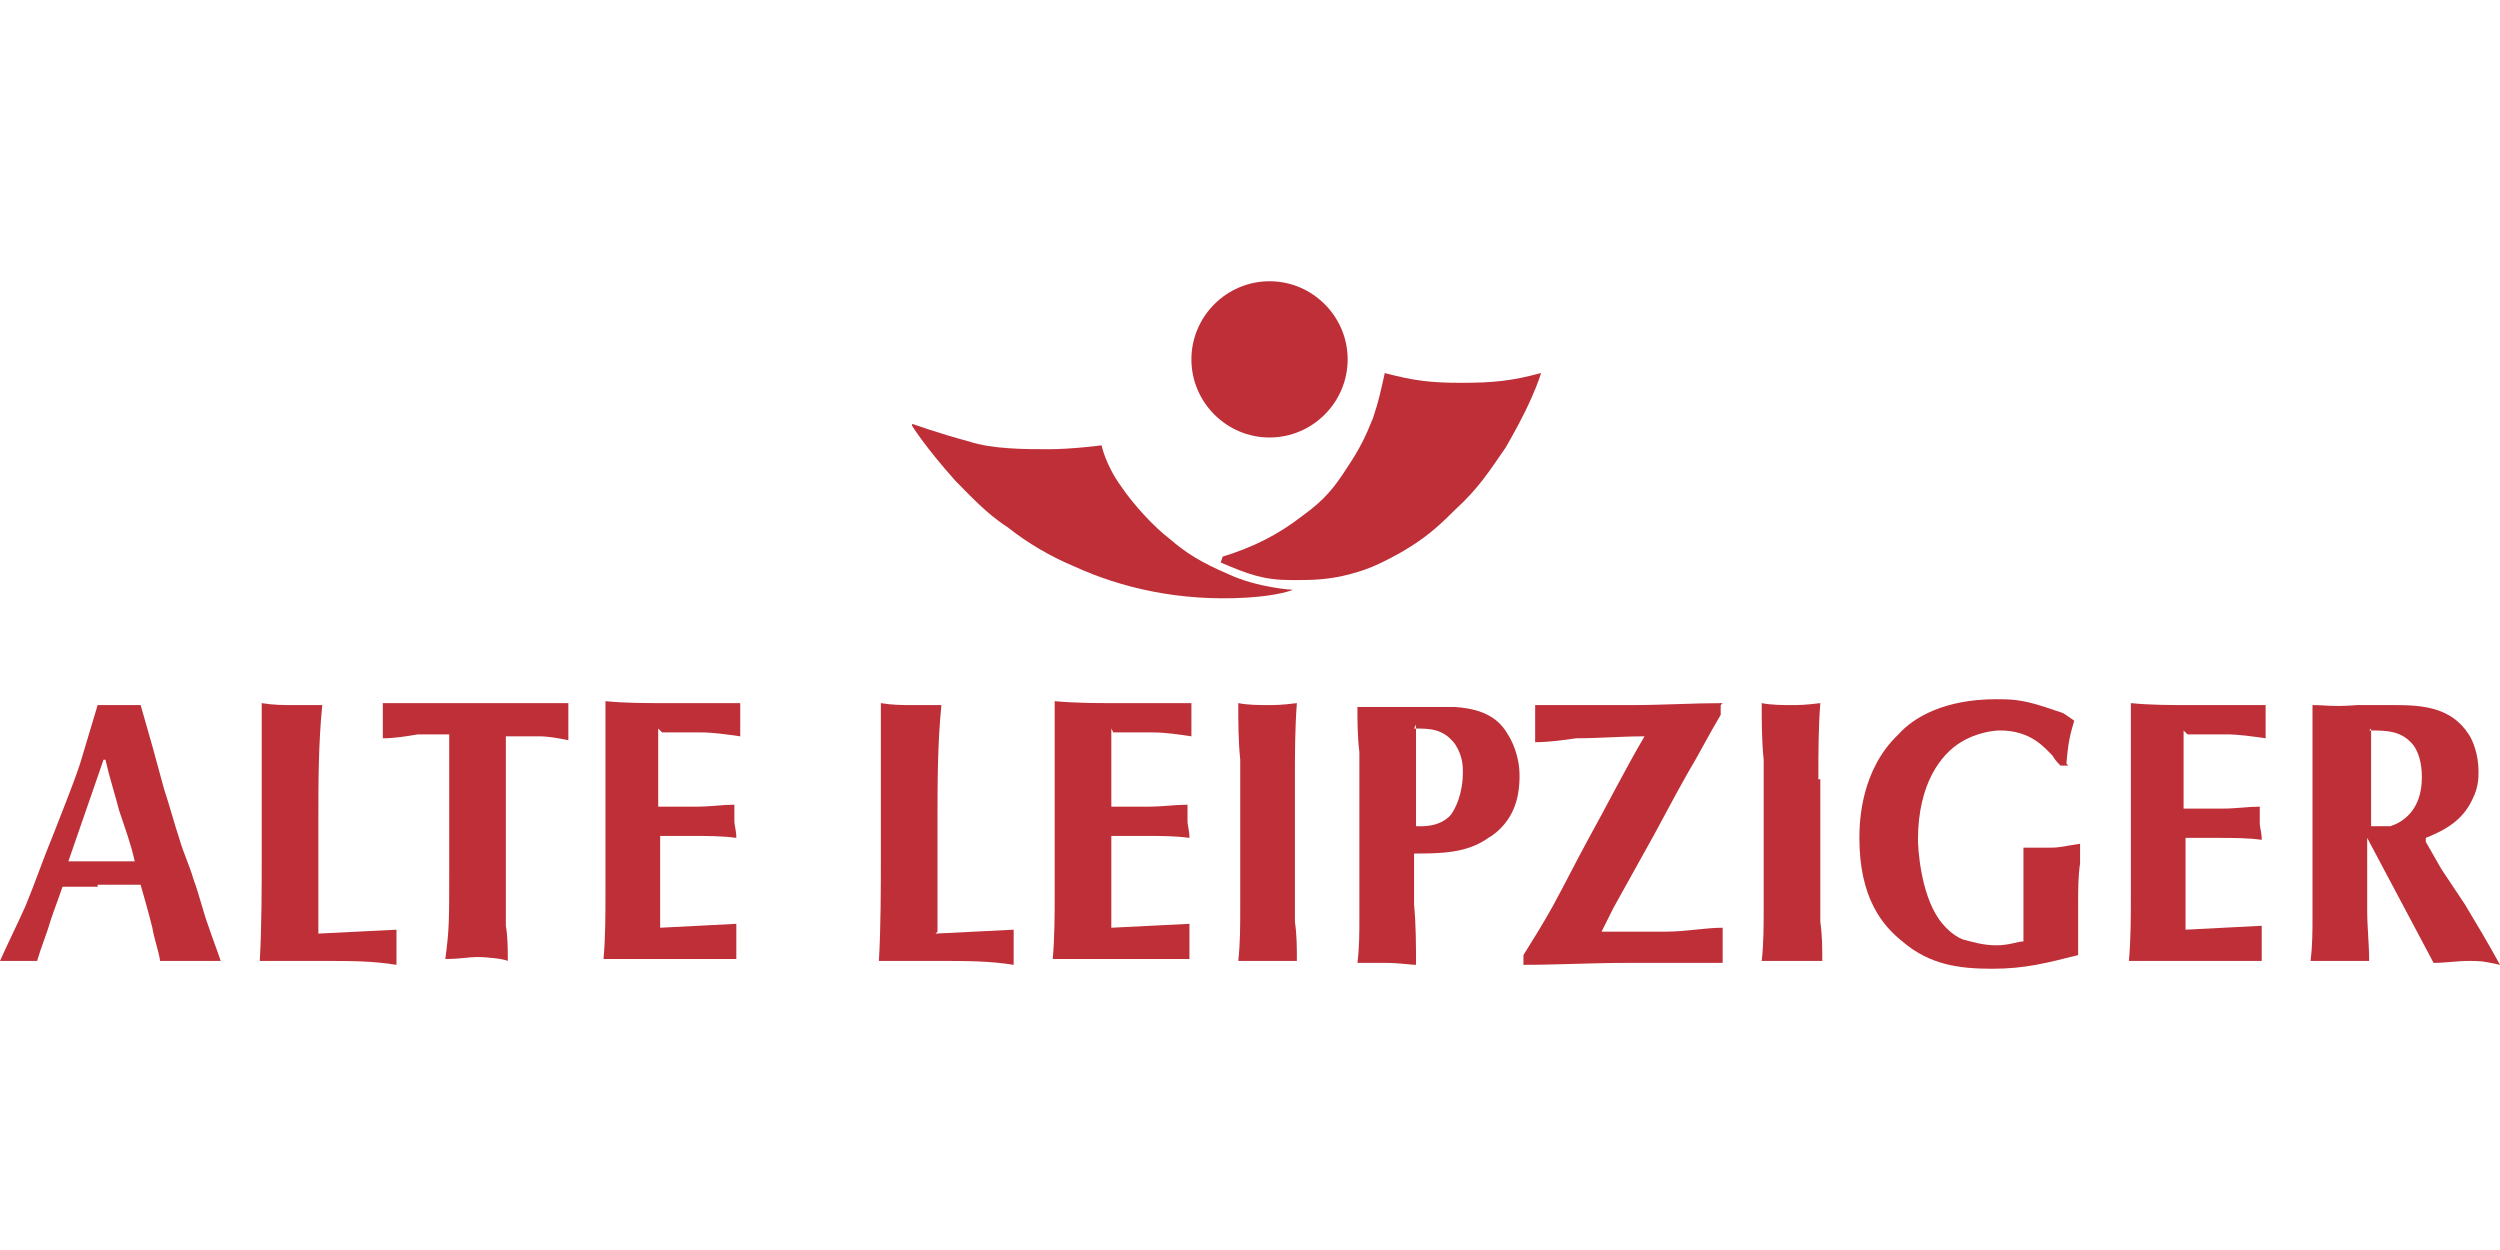
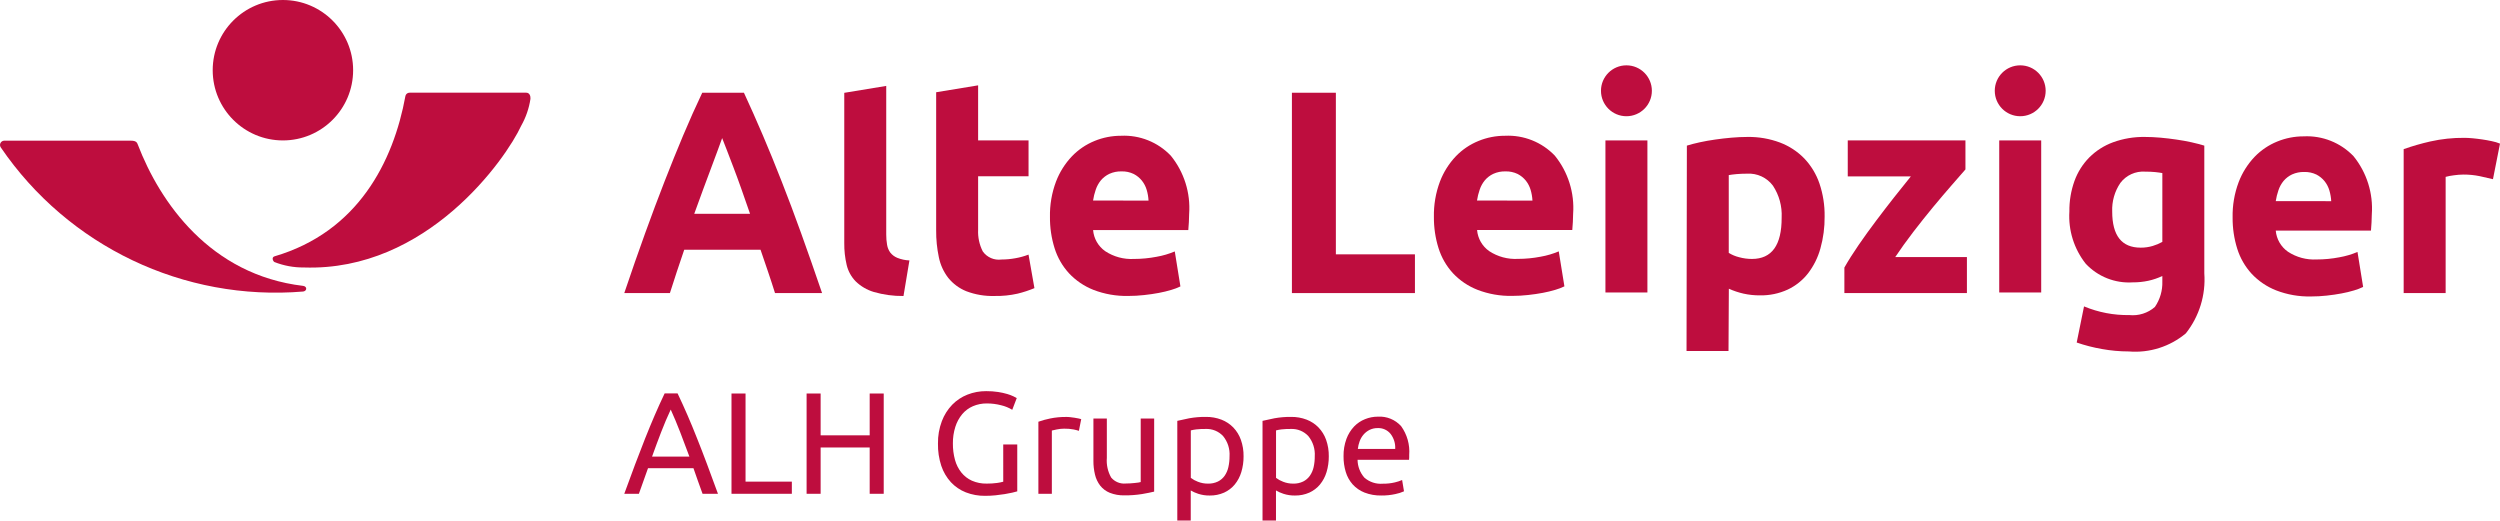
- <svg xmlns="http://www.w3.org/2000/svg" version="1.1" viewBox="0 0 128 64">
-   <defs>
-     <style>
-       .cls-1, .cls-2 {
-         fill: #be2f37;
-       }
- 
-       .cls-2 {
-         fill-rule: evenodd;
-       }
-     </style>
-   </defs>
-   <g>
-     <g id="svg2646">
-       <g id="g2488">
-         <g id="g2494">
-           <g id="g2500">
-             <g id="g2506">
-               <path id="path2508" class="cls-1" d="M46.7,21.8s.6,1,2.2,2.8c.7.7,1.6,1.7,2.7,2.4,1,.8,2.2,1.5,3.4,2,2.4,1.1,5.4,1.8,8.8,1.6,1.7-.1,2.4-.4,2.4-.4,0,0-1.8-.1-3.3-.8-1.4-.6-2.2-1.1-3-1.8-.8-.6-1.9-1.8-2.5-2.7-.8-1.1-1-2.1-1-2.1,0,0-1.5.2-2.7.2-1.2,0-2.9,0-4.1-.4-1.5-.4-2.9-.9-2.9-.9" />
-               <path id="path2510" class="cls-1" d="M61,18.4c0-2.2,1.8-4,4-4,2.2,0,4,1.8,4,4,0,2.2-1.8,4-4,4-2.2,0-4-1.8-4-4" />
-               <path id="path2512" class="cls-1" d="M62.6,28.5c1.6-.5,2.8-1.1,4.1-2.1,1.1-.8,1.6-1.4,2.3-2.5.6-.9.9-1.5,1.3-2.5.3-.9.4-1.4.6-2.3,1.5.4,2.4.5,3.9.5,1.7,0,2.6-.1,4.1-.5,0,0-.1.4-.5,1.3-.4.9-.9,1.8-1.3,2.5-.9,1.3-1.4,2.1-2.6,3.2-1,1-1.6,1.5-2.8,2.2-1.1.6-1.7.9-3,1.2-1,.2-1.6.2-2.6.2-1.4,0-2.2-.3-3.6-.9" />
-               <path id="path2514" class="cls-2" d="M5.4,38.9c.2.9.5,1.8.7,2.6.3.9.6,1.7.8,2.6h-3.4s1.8-5.2,1.8-5.2ZM5,45.3c.4,0,.9,0,1.3,0s.6,0,.9,0c.2.7.4,1.4.6,2.2.1.6.3,1.1.4,1.7.6,0,1.1,0,1.7,0s1,0,1.4,0c-.2-.6-.4-1.1-.6-1.7-.3-.8-.5-1.7-.8-2.5-.2-.7-.5-1.3-.7-2-.3-.9-.5-1.7-.8-2.6-.2-.7-.4-1.5-.6-2.2-.2-.7-.4-1.4-.6-2.1-.3,0-.7,0-1,0s-.8,0-1.2,0c-.3,1-.6,2-.9,3-.4,1.2-.9,2.4-1.4,3.7-.5,1.2-.9,2.4-1.4,3.6-.4.9-.9,1.9-1.3,2.8,1.1,0,1.2,0,1.9,0,.2-.7.5-1.4.7-2.1.2-.6.4-1.1.6-1.7h1.8" />
-               <path id="path2516" class="cls-1" d="M16.3,47.7c0-1.9,0-3.7,0-5.6,0-2,0-4,.2-6-.5,0-1,0-1.5,0s-1,0-1.6-.1c0,.7,0,1.5,0,2.2v2c0,1.3,0,2.5,0,3.8s0,3.5-.1,5.2c1.1,0,2.2,0,3.4,0s2.4,0,3.6.2v-1.8s-4,.2-4,.2" />
-               <path id="path2518" class="cls-1" d="M23,39.3c0,1.7,0,3.5,0,5.2,0,2.7,0,3.1-.2,4.6.8,0,1.2-.1,1.6-.1.6,0,1.4.1,1.6.2,0-.6,0-1.2-.1-1.8,0-1.2,0-2.4,0-3.6,0-2,0-4.1,0-6.1.6,0,1.2,0,1.7,0,.5,0,1,.1,1.5.2,0-.4,0-.6,0-1s0-.6,0-.9c-1.4,0-2.9,0-4.3,0s-3.5,0-5.2,0c0,.8,0,1,0,1.8.6,0,1.2-.1,1.8-.2.5,0,1.1,0,1.6,0v1.6" />
-               <path id="path2520" class="cls-1" d="M33.9,37.5c.7,0,1.3,0,2,0,.6,0,1.3.1,2,.2,0-.3,0-.6,0-.8s0-.6,0-.9c-.5,0-1,0-1.5,0-.7,0-1.5,0-2.3,0-1.1,0-2.1,0-3.1-.1,0,.7,0,1.4,0,2.2,0,1.1,0,2.3,0,3.4s0,2.8,0,4.2c0,1.1,0,2.3-.1,3.4,1.1,0,2.2,0,3.2,0s2.4,0,3.6,0c0-.3,0-.6,0-.9s0-.6,0-.9l-3.9.2v-4.7c.6,0,1.2,0,1.7,0,.7,0,1.5,0,2.2.1,0-.4-.1-.6-.1-.9s0-.5,0-.8c-.6,0-1.2.1-1.9.1-.7,0-1.3,0-2,0v-4" />
-               <path id="path2522" class="cls-1" d="M48,47.7c0-1.9,0-3.7,0-5.6,0-2,0-4,.2-6-.5,0-1,0-1.5,0s-1,0-1.6-.1c0,.7,0,1.5,0,2.2v2c0,1.3,0,2.5,0,3.8s0,3.5-.1,5.2c1.1,0,2.2,0,3.3,0s2.4,0,3.6.2v-1.8s-4,.2-4,.2" />
-               <path id="path2524" class="cls-1" d="M57,37.5c.7,0,1.4,0,2,0,.7,0,1.3.1,2,.2,0-.3,0-.6,0-.8s0-.6,0-.9c-.5,0-1,0-1.5,0-.8,0-1.5,0-2.3,0-1.1,0-2.1,0-3.2-.1,0,.7,0,1.4,0,2.2,0,1.1,0,2.3,0,3.4s0,2.8,0,4.2c0,1.1,0,2.3-.1,3.4,1.1,0,2.2,0,3.3,0s2.4,0,3.7,0c0-.3,0-.6,0-.9s0-.6,0-.9l-4,.2v-4.7c.6,0,1.2,0,1.8,0,.7,0,1.5,0,2.2.1,0-.4-.1-.6-.1-.9s0-.5,0-.8c-.6,0-1.3.1-1.9.1-.7,0-1.4,0-2,0v-4" />
-               <path id="path2526" class="cls-1" d="M66.3,39.9c0-1.3,0-2.6.1-3.9-.8.1-1.1.1-1.5.1s-1,0-1.5-.1c0,1,0,1.9.1,2.9,0,.9,0,1.9,0,2.8v3c0,.6,0,1.2,0,1.8,0,.9,0,1.8-.1,2.7.5,0,1,0,1.5,0s1,0,1.5,0c0-.7,0-1.3-.1-2,0-1.6,0-3.3,0-4.9v-2.4" />
-               <path id="path2528" class="cls-2" d="M72.4,37.3c.8,0,1.5,0,2.1.8.4.6.4,1.2.4,1.4,0,1.2-.4,1.9-.6,2.2-.6.7-1.6.6-1.8.6,0-.8,0-1.6,0-2.5s0-1.8,0-2.7ZM69.5,36.1c0,.8,0,1.6.1,2.4,0,.9,0,1.8,0,2.7s0,2.3,0,3.5c0,.8,0,1.5,0,2.3,0,.8,0,1.5-.1,2.3.5,0,.9,0,1.4,0,.8,0,1.3.1,1.6.1,0-1,0-2-.1-3.1,0-.8,0-1.7,0-2.6,1.3,0,2.7,0,3.8-.8.2-.1.6-.4.9-.8.7-.9.7-2,.7-2.4,0-1-.4-1.8-.6-2.1-.4-.7-1.1-1.3-2.7-1.4-.3,0-.7,0-1,0h-4" />
-               <path id="path2530" class="cls-1" d="M88.2,36c-1.5,0-3.1.1-4.6.1s-3.3,0-5,0c0,.1,0,.6,0,1s0,.9,0,.9c.7,0,1.4-.1,2.1-.2,1.2,0,2.3-.1,3.5-.1-1,1.7-1.9,3.5-2.9,5.3-.6,1.1-1.2,2.3-1.8,3.4-.5.9-1,1.7-1.5,2.5v.5c1.7,0,3.5-.1,5.3-.1s3.3,0,4.9,0c0-.8,0-1,0-1.8-.9,0-1.9.2-2.9.2-1.1,0-2.2,0-3.3,0,.2-.4.4-.8.6-1.2.5-.9,1-1.8,1.5-2.7.8-1.4,1.5-2.8,2.3-4.2.6-1,1.1-2,1.7-3v-.5" />
-               <path id="path2532" class="cls-1" d="M93.1,39.9c0-1.3,0-2.6.1-3.9-.8.1-1.1.1-1.5.1s-1,0-1.5-.1c0,1,0,1.9.1,2.9,0,.9,0,1.9,0,2.8v3c0,.6,0,1.2,0,1.8,0,.9,0,1.8-.1,2.7.5,0,1,0,1.6,0s1,0,1.5,0c0-.7,0-1.3-.1-2,0-1.6,0-3.3,0-4.9v-2.4" />
-               <path id="path2534" class="cls-1" d="M105.8,39.1c.1-1.2.2-1.5.4-2.2-.3-.2-.4-.3-.6-.4-.3-.1-.6-.2-.9-.3-1.2-.4-1.8-.4-2.5-.4-2.6,0-4.2.9-5,1.8-1.9,1.8-2,4.4-2,5.3,0,3.1,1.2,4.5,2.2,5.3,1.4,1.2,2.9,1.4,4.6,1.4s2.8-.3,4.4-.7c0-.8,0-1.6,0-2.5s0-1.5.1-2.2v-1c-.7.1-1,.2-1.5.2s-.9,0-1.4,0c0,.8,0,1.5,0,2.3s0,1.7,0,2.5c-.3,0-.7.2-1.4.2s-1.3-.2-1.7-.3c-.5-.2-.9-.6-1.2-1-1-1.4-1.1-3.8-1.1-4.1,0-2.9,1.2-4.4,2.2-5,.8-.5,1.7-.6,2-.6,1.6,0,2.3.9,2.7,1.3.1.2.3.4.4.5h.4" />
-               <path id="path2536" class="cls-1" d="M112,37.6c.7,0,1.3,0,2,0,.6,0,1.3.1,2,.2,0-.3,0-.6,0-.8s0-.6,0-.9c-.5,0-1,0-1.5,0-.7,0-1.5,0-2.3,0-1.1,0-2.1,0-3.1-.1,0,.7,0,1.4,0,2.2,0,1.1,0,2.3,0,3.4s0,2.8,0,4.2c0,1.1,0,2.3-.1,3.4,1.1,0,2.2,0,3.2,0s2.4,0,3.6,0c0-.3,0-.6,0-.9s0-.6,0-.9l-3.9.2v-4.7c.6,0,1.2,0,1.7,0,.7,0,1.5,0,2.2.1,0-.4-.1-.6-.1-.9s0-.5,0-.8c-.6,0-1.2.1-1.9.1-.7,0-1.3,0-2,0v-4" />
-               <path id="path2538" class="cls-2" d="M121.3,37.4c.9,0,1.7,0,2.3.8.2.3.4.8.4,1.6,0,1.7-1,2.3-1.6,2.5-.3,0-.5,0-1,0v-5ZM124.2,42.9c1-.4,1.9-.9,2.4-2,.3-.6.3-1.1.3-1.4,0-.9-.3-1.6-.5-1.9-.9-1.4-2.4-1.5-3.8-1.5h-1.9c-1.3.1-1.6,0-2.3,0,0,.7,0,1.5,0,2.2,0,1.3,0,2.5,0,3.7s0,2.4,0,3.6,0,.9,0,1.3c0,.8,0,1.5-.1,2.3.5,0,1,0,1.5,0s1,0,1.5,0c0-.9-.1-1.7-.1-2.6,0-.6,0-1.3,0-1.9,0-.6,0-1.2,0-1.8l3.4,6.4c.6,0,1.2-.1,1.8-.1s.7,0,1.6.2c-.6-1.1-1.2-2.1-1.8-3.1-.4-.6-.8-1.2-1.2-1.8l-.8-1.4" />
-             </g>
-           </g>
-         </g>
-       </g>
-     </g>
-   </g>
+ <svg xmlns="http://www.w3.org/2000/svg" id="Logos" viewBox="0 0 193.343 40.258">
+   <path d="M54.334,38.188q-.191-.5-.358-.991t-.347-.99H50.116l-.706,1.981H48.28q.448-1.232.84-2.278t.766-1.986q.375-.941.744-1.8t.772-1.7h1q.4.839.773,1.7t.743,1.8q.376.941.767,1.986t.84,2.278Zm-1.018-2.876q-.359-.974-.711-1.886t-.733-1.751q-.392.838-.744,1.751t-.7,1.886Z" fill="#be0d3e" />
+   <path d="M61.239,37.248v.94H56.572V30.433h1.086v6.815Z" fill="#be0d3e" />
+   <path d="M67.259,30.433h1.085v7.755H67.259V34.607H63.465v3.581H62.38V30.433h1.085v3.234h3.794Z" fill="#be0d3e" />
+   <path d="M77.587,34.372h1.085V38a3.928,3.928,0,0,1-.386.1q-.251.057-.582.112t-.721.095q-.392.039-.8.039a3.977,3.977,0,0,1-1.488-.268,3.166,3.166,0,0,1-1.153-.783,3.553,3.553,0,0,1-.744-1.265A5.209,5.209,0,0,1,72.54,34.3a4.692,4.692,0,0,1,.3-1.728,3.726,3.726,0,0,1,.8-1.27,3.36,3.36,0,0,1,1.181-.784,3.89,3.89,0,0,1,1.448-.268,5.785,5.785,0,0,1,.935.067,5.551,5.551,0,0,1,.7.156,3.409,3.409,0,0,1,.476.18,2.351,2.351,0,0,1,.252.134l-.347.906a2.951,2.951,0,0,0-.862-.352,4.348,4.348,0,0,0-1.1-.14,2.661,2.661,0,0,0-1.079.213,2.241,2.241,0,0,0-.828.615,2.9,2.9,0,0,0-.532.979,4.1,4.1,0,0,0-.19,1.292,4.622,4.622,0,0,0,.162,1.265,2.7,2.7,0,0,0,.493.979,2.218,2.218,0,0,0,.816.632,2.714,2.714,0,0,0,1.147.224,5.487,5.487,0,0,0,.8-.05,3.726,3.726,0,0,0,.476-.095Z" fill="#be0d3e" />
+   <path d="M82.455,32.246c.089,0,.192,0,.307.016s.23.027.342.045.214.038.308.056a1.646,1.646,0,0,1,.206.051l-.179.906a3.622,3.622,0,0,0-.408-.107,3.662,3.662,0,0,0-.733-.061,2.79,2.79,0,0,0-.576.061l-.375.084v4.891H80.306V32.615a6.924,6.924,0,0,1,.918-.252A5.91,5.91,0,0,1,82.455,32.246Z" fill="#be0d3e" />
+   <path d="M89.259,38.02q-.359.09-.946.19a8.145,8.145,0,0,1-1.36.1,2.893,2.893,0,0,1-1.13-.2,1.82,1.82,0,0,1-.738-.554,2.247,2.247,0,0,1-.4-.845,4.409,4.409,0,0,1-.123-1.08V32.369H85.6v3.043a2.637,2.637,0,0,0,.336,1.522,1.307,1.307,0,0,0,1.13.459c.112,0,.228,0,.347-.011s.231-.017.336-.028.2-.022.285-.034a.836.836,0,0,0,.185-.039V32.369h1.041Z" fill="#be0d3e" />
+   <path d="M96.174,35.289A4.12,4.12,0,0,1,96,36.509a2.758,2.758,0,0,1-.51.962,2.312,2.312,0,0,1-.822.627,2.643,2.643,0,0,1-1.113.224,2.717,2.717,0,0,1-.89-.134,2.793,2.793,0,0,1-.576-.258v2.328H91.049v-7.71q.369-.09.923-.2a6.843,6.843,0,0,1,1.281-.106,3.256,3.256,0,0,1,1.209.212,2.588,2.588,0,0,1,.918.605,2.68,2.68,0,0,1,.587.956A3.674,3.674,0,0,1,96.174,35.289Zm-1.085,0a2.232,2.232,0,0,0-.5-1.566,1.734,1.734,0,0,0-1.343-.549,6.22,6.22,0,0,0-.733.034,3.006,3.006,0,0,0-.419.078v3.671a2.134,2.134,0,0,0,.548.3,2.059,2.059,0,0,0,.783.145,1.677,1.677,0,0,0,.767-.162,1.4,1.4,0,0,0,.52-.448A1.894,1.894,0,0,0,95,36.123,3.67,3.67,0,0,0,95.089,35.289Z" fill="#be0d3e" />
+   <path d="M102.765,35.289a4.12,4.12,0,0,1-.173,1.22,2.758,2.758,0,0,1-.51.962,2.312,2.312,0,0,1-.822.627,2.644,2.644,0,0,1-1.114.224,2.715,2.715,0,0,1-.889-.134,2.793,2.793,0,0,1-.576-.258v2.328H97.64v-7.71q.369-.09.923-.2a6.843,6.843,0,0,1,1.281-.106,3.256,3.256,0,0,1,1.209.212,2.576,2.576,0,0,1,.917.605,2.668,2.668,0,0,1,.588.956A3.674,3.674,0,0,1,102.765,35.289Zm-1.085,0a2.237,2.237,0,0,0-.5-1.566,1.736,1.736,0,0,0-1.343-.549,6.208,6.208,0,0,0-.733.034,3.006,3.006,0,0,0-.419.078v3.671a2.134,2.134,0,0,0,.548.3,2.055,2.055,0,0,0,.783.145,1.673,1.673,0,0,0,.766-.162,1.4,1.4,0,0,0,.521-.448,1.894,1.894,0,0,0,.291-.671A3.728,3.728,0,0,0,101.68,35.289Z" fill="#be0d3e" />
+   <path d="M103.906,35.289a3.714,3.714,0,0,1,.224-1.348,2.823,2.823,0,0,1,.593-.957,2.4,2.4,0,0,1,.851-.57,2.65,2.65,0,0,1,.984-.191,2.242,2.242,0,0,1,1.8.733,3.372,3.372,0,0,1,.626,2.233v.173a1.492,1.492,0,0,1-.011.2h-3.983a2.124,2.124,0,0,0,.526,1.376,1.92,1.92,0,0,0,1.432.47,3.79,3.79,0,0,0,.923-.1,3.259,3.259,0,0,0,.565-.185l.145.873a2.983,2.983,0,0,1-.665.213,4.767,4.767,0,0,1-1.08.112,3.425,3.425,0,0,1-1.315-.23,2.441,2.441,0,0,1-.912-.632,2.561,2.561,0,0,1-.531-.956A4.04,4.04,0,0,1,103.906,35.289Zm3.995-.57a1.748,1.748,0,0,0-.353-1.159,1.213,1.213,0,0,0-1-.453,1.372,1.372,0,0,0-.632.14,1.508,1.508,0,0,0-.465.364,1.657,1.657,0,0,0-.3.514,2.527,2.527,0,0,0-.14.594Z" fill="#be0d3e" />
+   <path d="M23.451,22.11c-7.208-.851-11.087-6.475-12.794-10.93-.052-.137-.113-.3-.525-.3H.306A.332.332,0,0,0,.06,11.4,25.728,25.728,0,0,0,23.449,22.546C23.754,22.5,23.763,22.157,23.451,22.11Z" fill="#be0d3e" />
+   <circle cx="21.88" cy="5.43" r="5.43" fill="#be0d3e" />
+   <path d="M21.233,19.823c6.434-1.889,9.193-7.3,10.124-12.413a.323.323,0,0,1,.317-.241H40.7c.253,0,.343.259.324.475a6.033,6.033,0,0,1-.716,2.08C39.125,12.29,33.031,21.011,23.5,20.686a6.07,6.07,0,0,1-2.276-.42C21.111,20.2,20.978,19.9,21.233,19.823Z" fill="#be0d3e" />
+   <path d="M60.454,14.037Q59.721,12.159,59,10.471t-1.467-3.3H54.31q-.764,1.609-1.475,3.3t-1.442,3.566q-.732,1.876-1.5,4T48.28,22.666h3.529q.248-.8.535-1.654c.192-.567.382-1.135.573-1.7h5.9l.578,1.694c.194.568.373,1.121.542,1.659h3.64q-.854-2.5-1.62-4.628T60.454,14.037Zm-6.764,2.5q.357-1,.7-1.919c.23-.612.438-1.17.626-1.678s.352-.955.5-1.343.257-.693.333-.917c.09.221.209.523.356.91s.318.833.513,1.341.4,1.068.617,1.681.44,1.254.672,1.925Z" fill="#be0d3e" />
+   <path d="M68.855,19.537a1.41,1.41,0,0,1-.25-.6,4.546,4.546,0,0,1-.066-.8V6.644l-3.246.535V18.8a7.026,7.026,0,0,0,.186,1.689,2.712,2.712,0,0,0,.7,1.273,3.387,3.387,0,0,0,1.395.817,7.9,7.9,0,0,0,2.3.313l.458-2.751a2.84,2.84,0,0,1-.936-.2A1.326,1.326,0,0,1,68.855,19.537Z" fill="#be0d3e" />
+   <path d="M78.532,19.97a6.05,6.05,0,0,1-1.078.1,1.524,1.524,0,0,1-1.449-.626,3.352,3.352,0,0,1-.36-1.676V13.631h3.9V10.86h-3.9V6.6L72.4,7.134V17.812a9.675,9.675,0,0,0,.207,2.08,3.864,3.864,0,0,0,.73,1.6,3.459,3.459,0,0,0,1.394,1.03,5.679,5.679,0,0,0,2.2.368,7.383,7.383,0,0,0,1.764-.179A8.876,8.876,0,0,0,80,22.284l-.457-2.594A5.389,5.389,0,0,1,78.532,19.97Z" fill="#be0d3e" />
+   <path d="M86.69,10.5a5.346,5.346,0,0,0-2.037.4A5.079,5.079,0,0,0,82.9,12.088a5.883,5.883,0,0,0-1.231,1.956,7.364,7.364,0,0,0-.468,2.738A7.847,7.847,0,0,0,81.56,19.2a5.139,5.139,0,0,0,1.111,1.932,5.211,5.211,0,0,0,1.895,1.286,7.061,7.061,0,0,0,2.691.47,10.844,10.844,0,0,0,1.22-.068c.406-.043.788-.1,1.144-.167a9.326,9.326,0,0,0,.969-.235,4.391,4.391,0,0,0,.7-.267l-.436-2.706a6.439,6.439,0,0,1-1.405.413,9.2,9.2,0,0,1-1.753.168,3.68,3.68,0,0,1-2.222-.6,2.218,2.218,0,0,1-.937-1.632H91.9c.014-.178.029-.382.044-.615s.021-.442.021-.636a6.415,6.415,0,0,0-1.416-4.5A4.994,4.994,0,0,0,86.69,10.5Zm-2.156,5.009a4.76,4.76,0,0,1,.207-.839,2.289,2.289,0,0,1,.4-.726,1.956,1.956,0,0,1,.654-.5,2.136,2.136,0,0,1,.937-.189,2.027,2.027,0,0,1,.947.2,1.982,1.982,0,0,1,.632.515,2.091,2.091,0,0,1,.371.715,3.545,3.545,0,0,1,.142.828Z" fill="#be0d3e" />
+   <polygon points="103.312 7.172 99.913 7.172 99.913 22.666 109.427 22.666 109.427 19.67 103.312 19.67 103.312 7.172" fill="#be0d3e" />
+   <path d="M116.383,10.5a5.346,5.346,0,0,0-2.037.4,5.079,5.079,0,0,0-1.753,1.184,5.883,5.883,0,0,0-1.231,1.956,7.364,7.364,0,0,0-.468,2.738,7.847,7.847,0,0,0,.359,2.417,5.153,5.153,0,0,0,1.111,1.932,5.207,5.207,0,0,0,1.9,1.286,7.053,7.053,0,0,0,2.69.47,10.844,10.844,0,0,0,1.22-.068c.407-.043.788-.1,1.144-.167a9.264,9.264,0,0,0,.969-.235,4.447,4.447,0,0,0,.7-.267l-.437-2.706a6.439,6.439,0,0,1-1.405.413,9.2,9.2,0,0,1-1.753.168,3.68,3.68,0,0,1-2.222-.6,2.218,2.218,0,0,1-.937-1.632h7.363c.015-.178.029-.382.044-.615s.021-.442.021-.636a6.415,6.415,0,0,0-1.415-4.5A5,5,0,0,0,116.383,10.5Zm-2.156,5.009a4.76,4.76,0,0,1,.207-.839,2.272,2.272,0,0,1,.4-.726,1.943,1.943,0,0,1,.653-.5,2.136,2.136,0,0,1,.937-.189,2.031,2.031,0,0,1,.948.2,2,2,0,0,1,.632.515,2.107,2.107,0,0,1,.37.715,3.545,3.545,0,0,1,.142.828Z" fill="#be0d3e" />
+   <rect x="124.16" y="10.86" width="3.246" height="11.759" fill="#be0d3e" />
+   <path d="M139.541,12.257a5.18,5.18,0,0,0-1.874-1.23,6.87,6.87,0,0,0-2.527-.436q-.588,0-1.231.056t-1.264.146q-.621.087-1.187.211t-1,.258l-.026,15.885h3.246l.026-4.819a5.941,5.941,0,0,0,1.133.38,5.7,5.7,0,0,0,1.264.135,4.941,4.941,0,0,0,2.157-.448,4.34,4.34,0,0,0,1.568-1.252,5.615,5.615,0,0,0,.958-1.923,8.812,8.812,0,0,0,.327-2.481,7.629,7.629,0,0,0-.4-2.549A5.3,5.3,0,0,0,139.541,12.257Zm-4.053,7.769a3.756,3.756,0,0,1-.991-.134,2.806,2.806,0,0,1-.8-.335V13.542c.16-.029.363-.057.61-.078s.516-.033.807-.033a2.32,2.32,0,0,1,2,.928,4.111,4.111,0,0,1,.674,2.469Q137.8,20.026,135.488,20.026Z" fill="#be0d3e" />
+   <path d="M147.974,17.93q.776-1.009,1.539-1.931c.509-.612.986-1.175,1.43-1.683s.8-.913,1.059-1.213V10.86H142.9v2.782h4.88q-.588.719-1.285,1.606t-1.405,1.828q-.71.943-1.351,1.875t-1.1,1.741v1.974h9.477V19.882h-5.545Q147.2,18.94,147.974,17.93Z" fill="#be0d3e" />
+   <rect x="154.615" y="10.86" width="3.246" height="11.759" fill="#be0d3e" />
+   <path d="M168.319,10.793q-.61-.09-1.232-.146c-.414-.038-.816-.056-1.209-.056a6.907,6.907,0,0,0-2.461.413,5.079,5.079,0,0,0-1.841,1.175A5.028,5.028,0,0,0,160.432,14a6.751,6.751,0,0,0-.392,2.358,5.922,5.922,0,0,0,1.263,4.036,4.578,4.578,0,0,0,3.639,1.443,5.576,5.576,0,0,0,1.208-.124,5.111,5.111,0,0,0,1.079-.368v.424a3.3,3.3,0,0,1-.577,1.972,2.6,2.6,0,0,1-1.971.626,8.745,8.745,0,0,1-3.508-.671l-.567,2.794a12.662,12.662,0,0,0,1.939.5,11.751,11.751,0,0,0,2.091.19,6.091,6.091,0,0,0,4.412-1.4,6.709,6.709,0,0,0,1.427-4.643V11.262q-.435-.134-.991-.258T168.319,10.793Zm-1.09,7.914a3.612,3.612,0,0,1-.741.313,3.185,3.185,0,0,1-.936.133q-2.2,0-2.2-2.795a3.674,3.674,0,0,1,.632-2.212,2.209,2.209,0,0,1,1.917-.872c.29,0,.545.011.763.033s.407.049.566.078Z" fill="#be0d3e" />
+   <path d="M178.154,10.545a5.358,5.358,0,0,0-2.037.4,5.085,5.085,0,0,0-1.754,1.185,5.894,5.894,0,0,0-1.231,1.955,7.37,7.37,0,0,0-.468,2.739,7.871,7.871,0,0,0,.359,2.416,5.141,5.141,0,0,0,1.112,1.932,5.214,5.214,0,0,0,1.9,1.287,7.053,7.053,0,0,0,2.69.469,11.083,11.083,0,0,0,1.22-.067q.611-.066,1.144-.168a8.971,8.971,0,0,0,.969-.234,4.538,4.538,0,0,0,.7-.268l-.436-2.705a6.53,6.53,0,0,1-1.405.413,9.22,9.22,0,0,1-1.754.167,3.681,3.681,0,0,1-2.222-.6A2.224,2.224,0,0,1,176,17.834h7.364c.014-.178.028-.382.043-.615s.022-.442.022-.637a6.419,6.419,0,0,0-1.416-4.505A5,5,0,0,0,178.154,10.545ZM176,15.554a4.875,4.875,0,0,1,.208-.839,2.272,2.272,0,0,1,.4-.726,1.976,1.976,0,0,1,.653-.5,2.157,2.157,0,0,1,.937-.189,2.043,2.043,0,0,1,.948.2,2,2,0,0,1,.632.515,2.09,2.09,0,0,1,.37.715,3.554,3.554,0,0,1,.142.828Z" fill="#be0d3e" />
+   <path d="M192.712,10.918c-.247-.053-.495-.1-.741-.134s-.494-.068-.741-.09-.457-.034-.631-.034a11.585,11.585,0,0,0-2.647.28,18.871,18.871,0,0,0-2.059.593V22.666h3.246V13.678a4.415,4.415,0,0,1,.643-.122,5.576,5.576,0,0,1,.729-.056,6.179,6.179,0,0,1,1.264.124q.588.123,1.024.234l.544-2.751A3.333,3.333,0,0,0,192.712,10.918Z" fill="#be0d3e" />
+   <circle cx="125.783" cy="7.021" r="1.968" fill="#be0d3e" />
+   <circle cx="156.238" cy="7.021" r="1.968" fill="#be0d3e" />
</svg>
